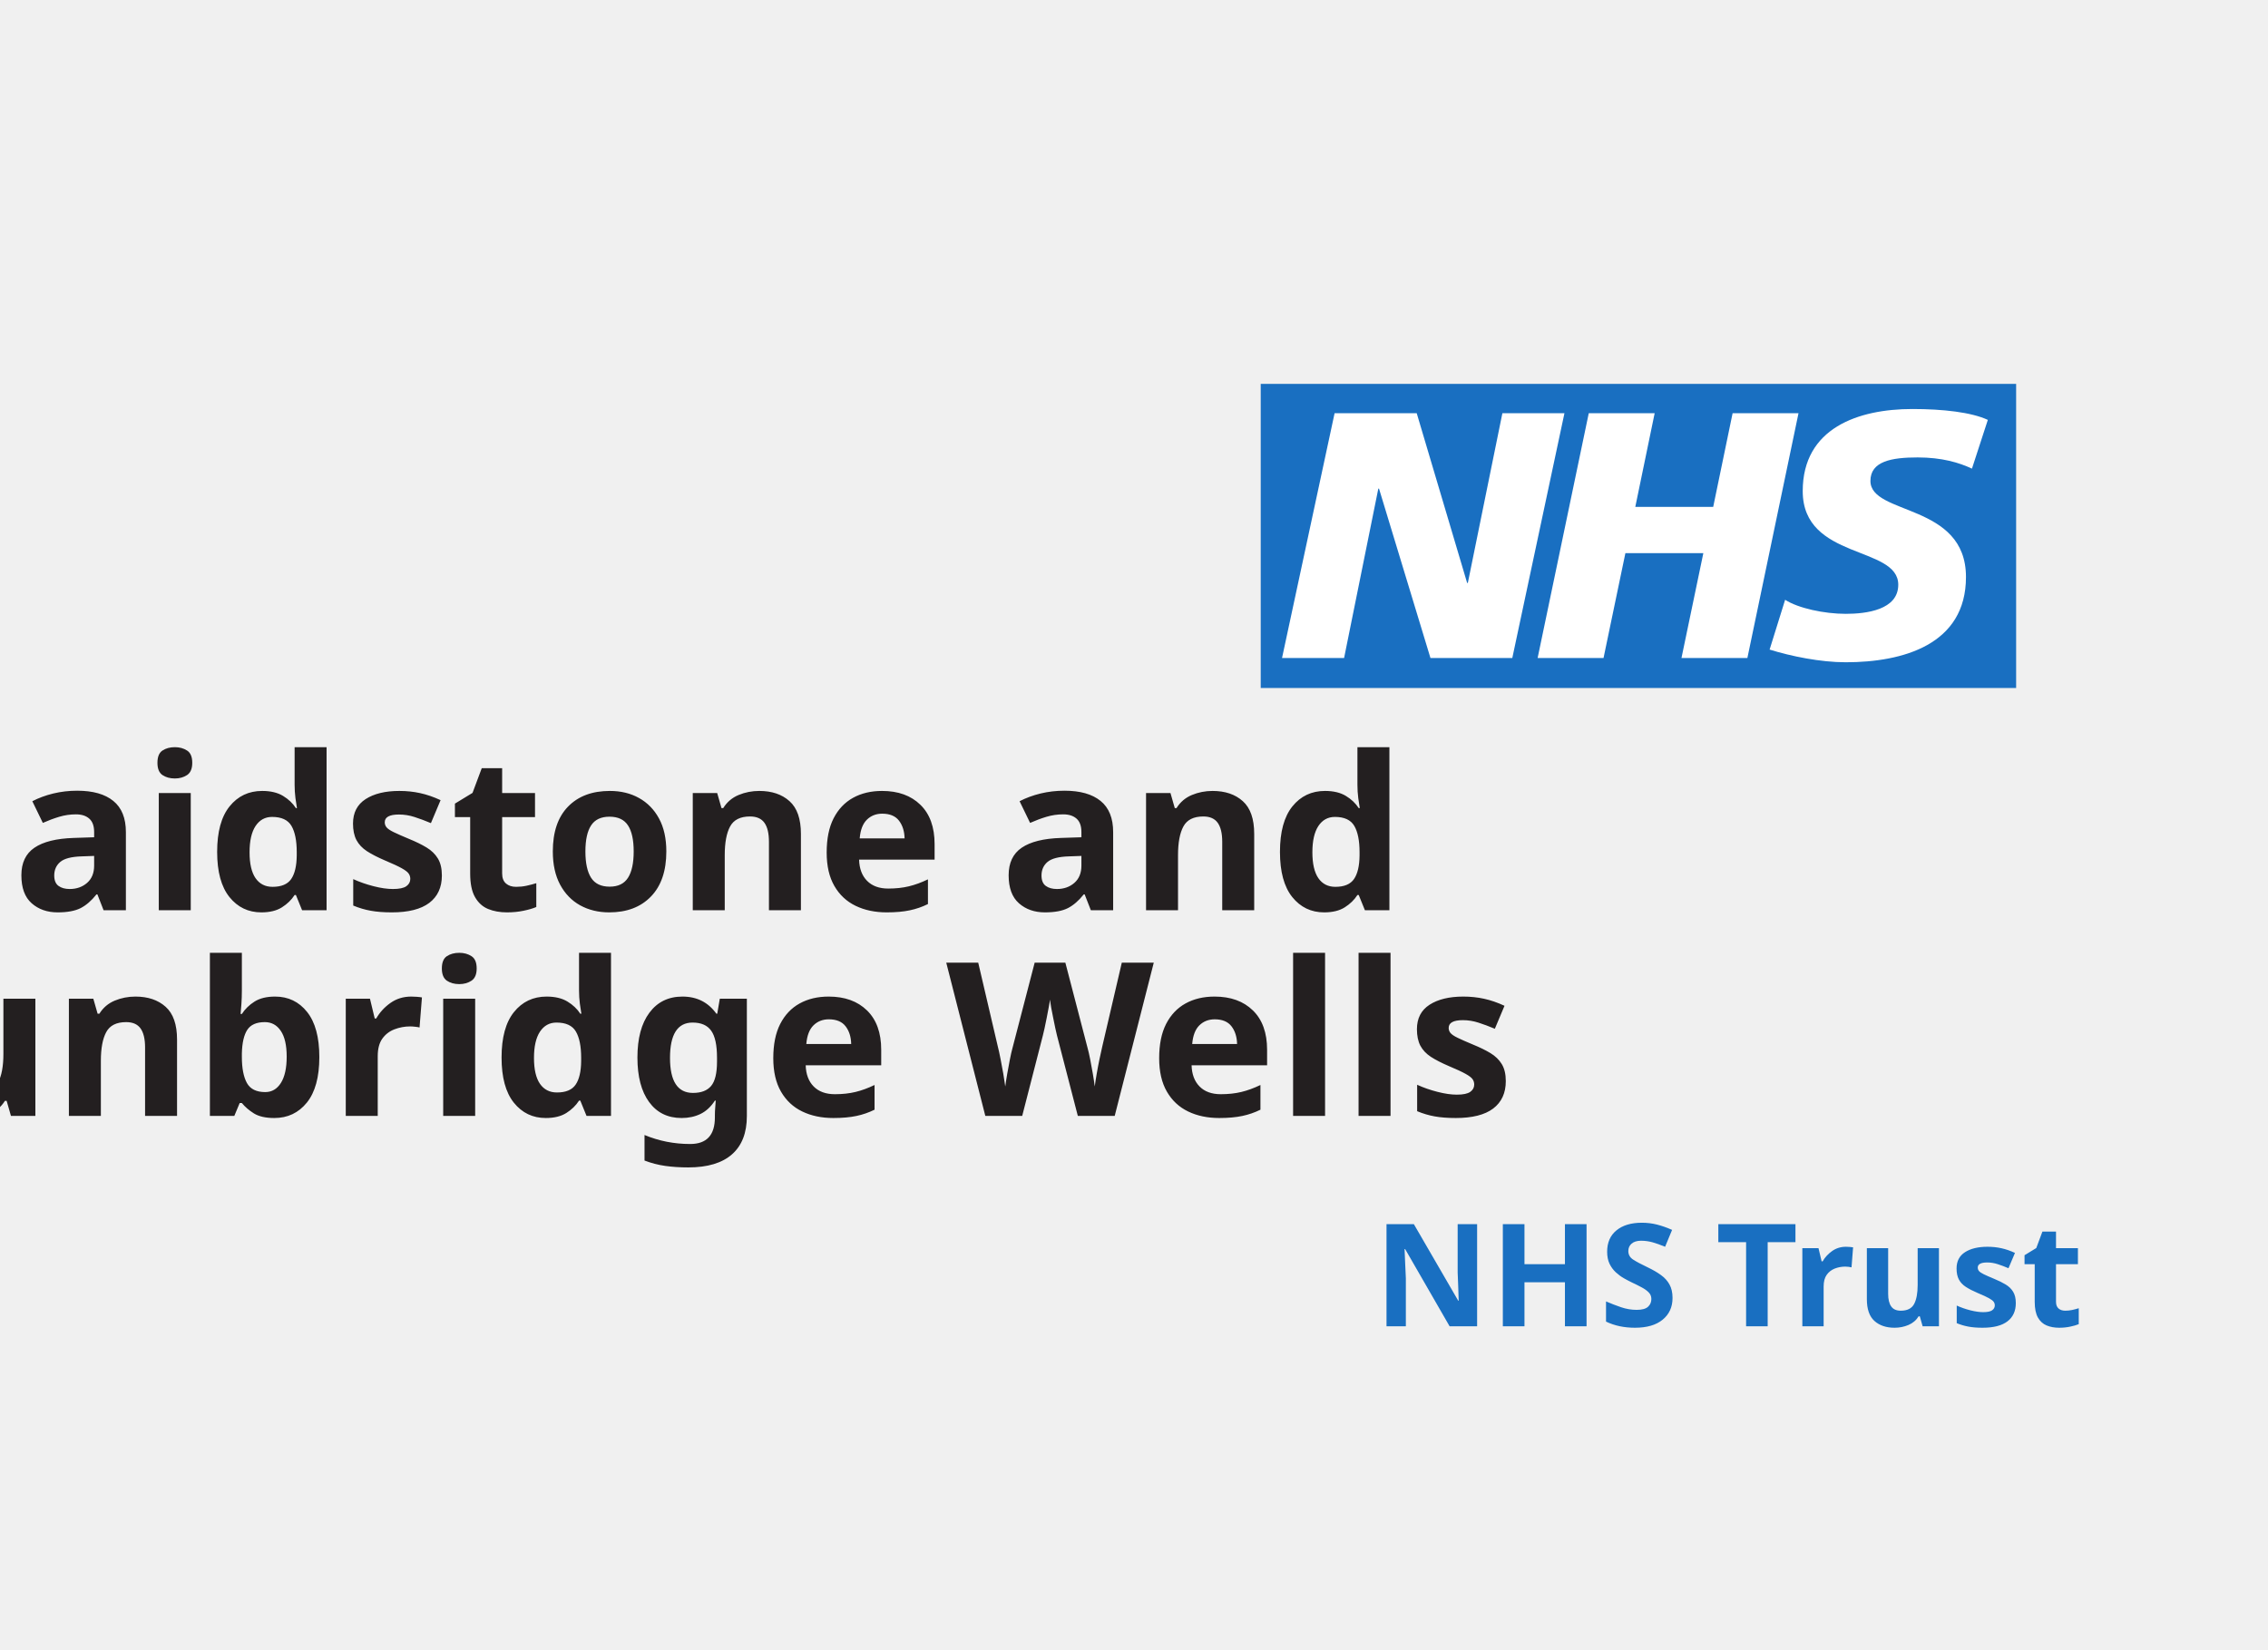
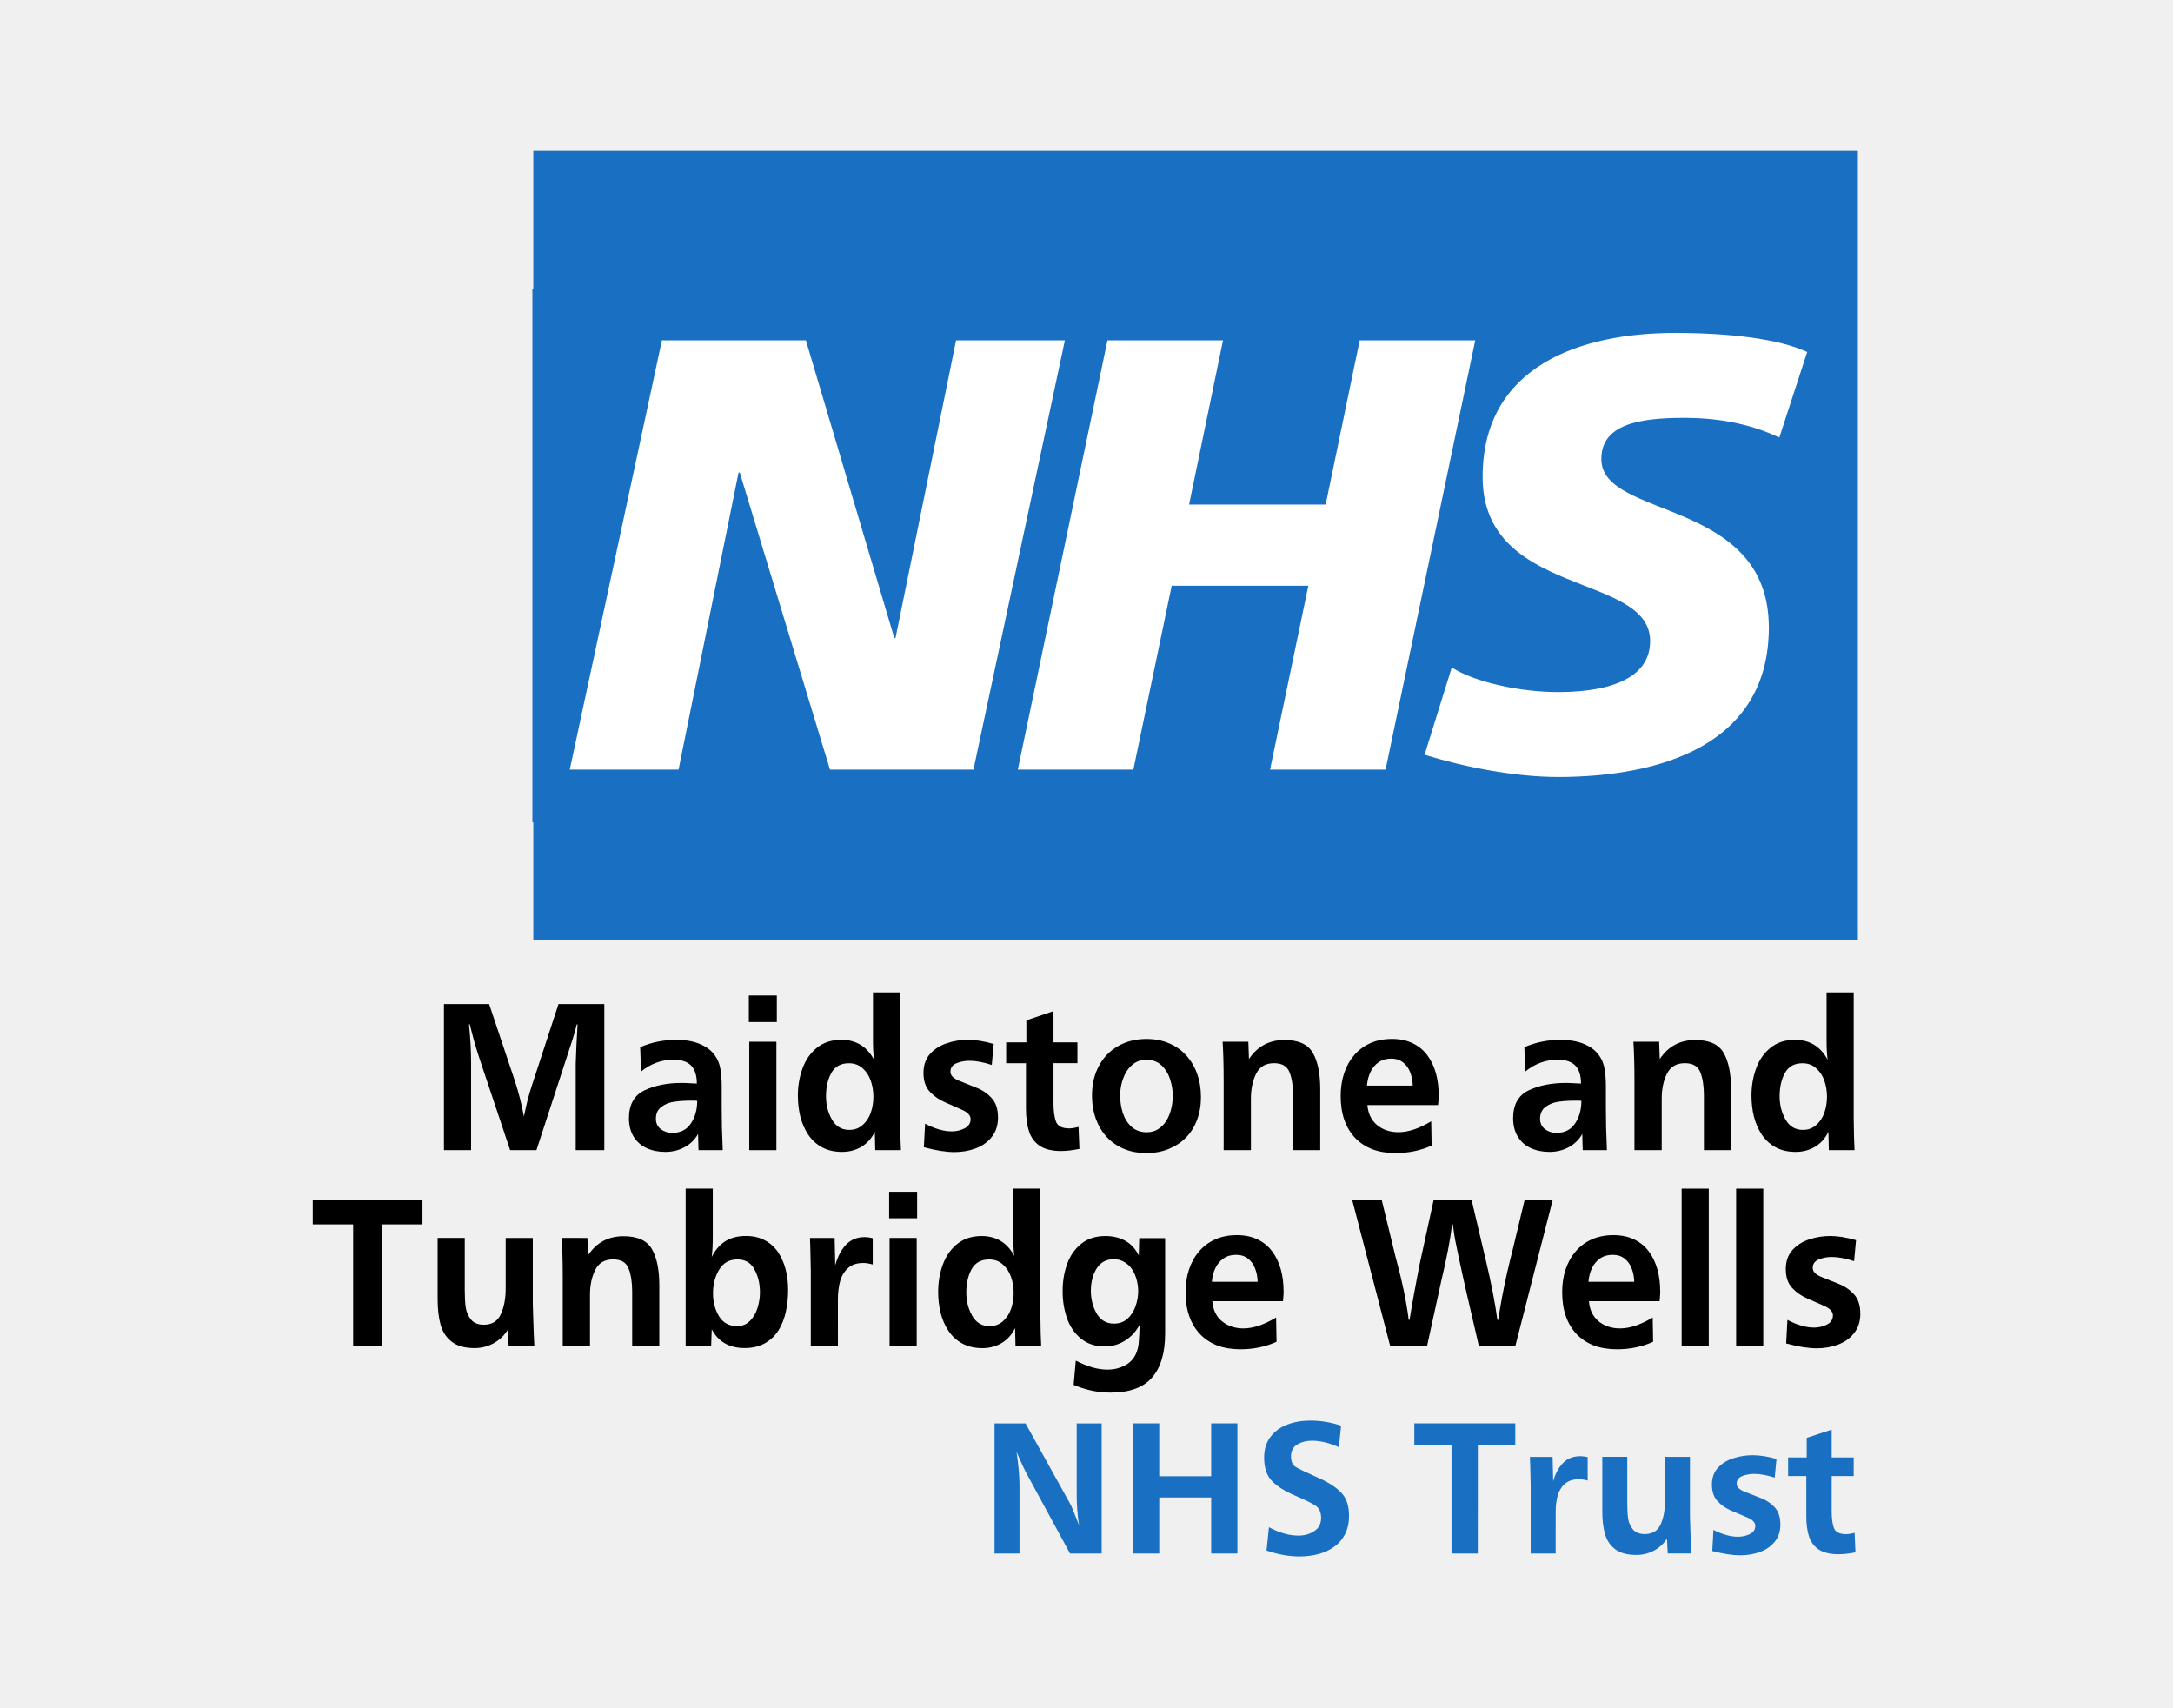
- <svg xmlns="http://www.w3.org/2000/svg" viewBox="0 0 845.388 615.012" height="615.012" width="845.388" xml:space="preserve" id="svg2" version="1.1">
-   <defs id="defs6" />
-   <g transform="matrix(1.333333,0,0,-1.333333,-321.0126,721.6229)" id="g10">
-     <g transform="scale(0.1)" id="g12">
-       <path id="path14" style="fill:#ffffff;fill-opacity:1;fill-rule:nonzero;stroke:none" d="m 5956.56,3523.02 h 2032.78 v 786.91 H 5956.56 v -786.91" />
-       <path id="path16" style="fill:#196fc1;fill-opacity:1;fill-rule:nonzero;stroke:none" d="M 8043.88,4338.94 H 5932.07 v -850.39 h 2111.81 z m -1262.73,-82.05 -145.79,-684.48 h -228.78 l -143.83,473.63 h -1.93 l -95.69,-473.63 h -173.5 l 146.95,684.48 h 229.56 l 140.99,-474.64 h 1.94 l 96.59,474.64 z m 654.34,0 -142.93,-684.48 h -184.23 l 61.1,293.16 h -217.9 l -61.11,-293.16 h -184.24 l 142.95,684.48 h 184.23 l -54.12,-261.86 h 217.79 l 54.23,261.86 z m 529.29,-18.67 -44.41,-136.29 c -35.47,16.63 -83.78,31.31 -151.74,31.31 -72.89,0 -132.07,-10.68 -132.07,-65.69 0,-97 267.1,-60.8 267.1,-268.7 0,-189.21 -176.47,-238.3 -336.11,-238.3 -70.94,0 -152.78,16.77 -212.84,35.43 l 43.37,139.24 c 36.38,-23.57 109.41,-39.29 169.47,-39.29 57.24,0 146.82,10.83 146.82,81.41 0,109.87 -267.09,68.66 -267.09,261.74 0,176.6 155.77,229.54 306.57,229.54 84.82,0 164.59,-8.89 210.93,-30.4" />
-       <g transform="scale(10)" id="g18">
-         <text y="-305.088" x="804.388" id="text24" style="font-variant:normal;font-weight:bold;font-size:60px;font-family:Frutiger;-inkscape-font-specification:Frutiger-Bold;writing-mode:lr-tb;fill:#231f20;fill-opacity:1;fill-rule:nonzero;stroke:none" transform="scale(1,-1)">
-           <tspan dy="18.37" style="text-align:end;text-anchor:end" y="-305.088" id="tspan20" x="821.058">Maidstone and </tspan>
-           <tspan style="text-align:end;text-anchor:end" y="-229.223" x="804.388" id="tspan22">Tunbridge Wells</tspan>
-         </text>
+ <svg xmlns="http://www.w3.org/2000/svg" id="svg1381" version="1.1" viewBox="0 0 70 55" height="55mm" width="70mm">
+   <defs id="defs1375" />
+   <g transform="translate(-46.1131,-92.1369)" id="layer1">
+     <g id="g1956" transform="translate(-18.28528,-59.65998)">
+       <g aria-label="Maidstone andTunbridge Wells" transform="scale(0.9842668,1.015985)" style="font-style:normal;font-variant:normal;font-weight:normal;font-stretch:normal;font-size:6.945px;line-height:1.25;font-family:Frutiger;-inkscape-font-specification:Frutiger;letter-spacing:0px;word-spacing:0px;fill:#000000;fill-opacity:1;stroke:none;stroke-width:0.265" id="text1231">
+         <path d="m 85.206,185.876 h -0.936 v -2.736 q 0.02,-0.624 0.061,-1.251 h -0.027 q -0.068,0.275 -0.139,0.481 l -1.18,3.506 h -0.861 l -1,-2.896 q -0.186,-0.543 -0.319,-1.092 h -0.027 q 0.068,0.671 0.068,1.217 v 2.77 h -0.888 v -4.632 h 1.478 l 0.841,2.431 q 0.197,0.587 0.298,1.139 0.061,-0.292 0.115,-0.505 0.058,-0.217 0.129,-0.434 l 0.888,-2.631 h 1.499 z" style="font-style:normal;font-variant:normal;font-weight:bold;font-stretch:normal;font-family:Frutiger;-inkscape-font-specification:'Frutiger Bold';text-align:end;text-anchor:end;stroke-width:0.265" id="path3509" />
+         <path d="m 89.082,185.876 h -0.793 l -0.014,-0.515 q -0.159,0.275 -0.448,0.424 -0.285,0.146 -0.621,0.146 -0.342,0 -0.614,-0.119 -0.268,-0.119 -0.424,-0.359 -0.156,-0.244 -0.156,-0.59 0,-0.644 0.505,-0.882 0.505,-0.237 1.231,-0.237 0.105,0 0.136,0.003 0.031,0 0.136,0.007 0.105,0.003 0.214,0.01 0,-0.383 -0.186,-0.57 -0.186,-0.186 -0.576,-0.186 -0.59,0 -1.065,0.376 l -0.027,-0.773 q 0.553,-0.234 1.197,-0.234 0.241,0 0.478,0.048 0.237,0.048 0.437,0.159 0.203,0.109 0.336,0.292 0.136,0.183 0.176,0.42 0.044,0.234 0.044,0.559 0,0.336 0,0.675 0.003,0.339 0.007,0.621 0.007,0.278 0.027,0.726 z m -0.834,-1.563 q -0.034,-0.007 -0.105,-0.007 h -0.109 q -0.292,0 -0.536,0.034 -0.241,0.03 -0.424,0.163 -0.18,0.129 -0.18,0.38 0,0.203 0.159,0.326 0.163,0.119 0.376,0.119 0.404,0 0.61,-0.298 0.207,-0.298 0.207,-0.715 z" style="font-style:normal;font-variant:normal;font-weight:bold;font-stretch:normal;font-family:Frutiger;-inkscape-font-specification:'Frutiger Bold';text-align:end;text-anchor:end;stroke-width:0.265" id="path3511" />
+         <path d="M 90.838,185.876 H 89.95 v -3.438 h 0.888 z m 0.014,-4.062 h -0.916 v -0.841 h 0.916 z" style="font-style:normal;font-variant:normal;font-weight:bold;font-stretch:normal;font-family:Frutiger;-inkscape-font-specification:'Frutiger Bold';text-align:end;text-anchor:end;stroke-width:0.265" id="path3513" />
+         <path d="m 94.914,185.876 h -0.841 l -0.014,-0.583 q -0.153,0.309 -0.437,0.475 -0.281,0.163 -0.637,0.163 -0.373,0 -0.654,-0.146 -0.278,-0.149 -0.451,-0.4 -0.173,-0.251 -0.258,-0.57 -0.081,-0.319 -0.081,-0.668 0,-0.461 0.153,-0.865 0.153,-0.407 0.471,-0.654 0.322,-0.251 0.8,-0.251 0.359,0 0.627,0.159 0.268,0.159 0.441,0.471 -0.034,-0.251 -0.034,-0.61 v -1.523 h 0.888 v 4.001 q 0.007,0.332 0.01,0.583 0.007,0.251 0.017,0.417 z m -0.902,-1.695 q 0,-0.268 -0.085,-0.505 -0.085,-0.241 -0.268,-0.397 -0.18,-0.159 -0.448,-0.159 -0.4,0 -0.576,0.309 -0.173,0.305 -0.173,0.739 0,0.407 0.193,0.736 0.193,0.329 0.57,0.329 0.254,0 0.434,-0.153 0.183,-0.156 0.268,-0.393 0.085,-0.241 0.085,-0.505 z" style="font-style:normal;font-variant:normal;font-weight:bold;font-stretch:normal;font-family:Frutiger;-inkscape-font-specification:'Frutiger Bold';text-align:end;text-anchor:end;stroke-width:0.265" id="path3515" />
+         <path d="m 95.664,185.785 0.041,-0.749 q 0.475,0.244 0.875,0.244 0.22,0 0.417,-0.095 0.197,-0.095 0.197,-0.295 0,-0.173 -0.281,-0.295 -0.281,-0.122 -0.566,-0.241 -0.281,-0.119 -0.488,-0.332 -0.207,-0.214 -0.207,-0.597 0,-0.366 0.214,-0.6 0.217,-0.234 0.549,-0.339 0.332,-0.109 0.688,-0.109 0.376,0 0.848,0.132 l -0.064,0.665 q -0.414,-0.132 -0.729,-0.132 -0.231,0 -0.427,0.078 -0.197,0.078 -0.197,0.271 0,0.166 0.268,0.278 0.271,0.109 0.566,0.22 0.298,0.109 0.509,0.329 0.214,0.217 0.214,0.624 0,0.37 -0.207,0.617 -0.203,0.248 -0.529,0.363 -0.326,0.115 -0.688,0.115 -0.414,0 -1,-0.153 z" style="font-style:normal;font-variant:normal;font-weight:bold;font-stretch:normal;font-family:Frutiger;-inkscape-font-specification:'Frutiger Bold';text-align:end;text-anchor:end;stroke-width:0.265" id="path3517" />
+         <path d="m 100.726,185.14 0.03,0.695 q -0.339,0.068 -0.6,0.068 -0.437,0 -0.692,-0.159 -0.254,-0.163 -0.356,-0.458 -0.102,-0.298 -0.102,-0.729 v -1.438 h -0.648 v -0.661 h 0.661 v -0.699 l 0.888,-0.292 v 0.99 h 0.783 v 0.661 h -0.783 v 1.251 q 0,0.4 0.085,0.61 0.088,0.207 0.427,0.207 0.125,0 0.305,-0.048 z" style="font-style:normal;font-variant:normal;font-weight:bold;font-stretch:normal;font-family:Frutiger;-inkscape-font-specification:'Frutiger Bold';text-align:end;text-anchor:end;stroke-width:0.265" id="path3519" />
+         <path d="m 104.734,184.188 q 0,0.397 -0.129,0.729 -0.129,0.329 -0.366,0.563 -0.234,0.231 -0.563,0.359 -0.329,0.129 -0.732,0.129 -0.532,0 -0.936,-0.231 -0.404,-0.231 -0.624,-0.651 -0.217,-0.42 -0.217,-0.946 0,-0.526 0.224,-0.932 0.224,-0.407 0.627,-0.631 0.407,-0.227 0.932,-0.227 0.407,0 0.736,0.136 0.332,0.136 0.566,0.387 0.234,0.248 0.356,0.583 0.125,0.336 0.125,0.732 z m -0.922,-0.02 q 0,-0.278 -0.092,-0.546 -0.088,-0.268 -0.285,-0.441 -0.197,-0.173 -0.485,-0.173 -0.275,0 -0.475,0.17 -0.197,0.17 -0.292,0.434 -0.095,0.261 -0.095,0.529 0,0.288 0.088,0.556 0.091,0.268 0.288,0.441 0.197,0.17 0.498,0.17 0.214,0 0.376,-0.102 0.163,-0.105 0.264,-0.264 0.102,-0.163 0.153,-0.363 0.054,-0.203 0.054,-0.41 z" style="font-style:normal;font-variant:normal;font-weight:bold;font-stretch:normal;font-family:Frutiger;-inkscape-font-specification:'Frutiger Bold';text-align:end;text-anchor:end;stroke-width:0.265" id="path3521" />
+         <path d="m 106.284,182.438 0.02,0.549 q 0.414,-0.604 1.16,-0.604 0.692,0 0.932,0.41 0.241,0.407 0.241,1.146 v 1.936 h -0.888 v -1.729 q 0,-0.458 -0.119,-0.743 -0.115,-0.285 -0.505,-0.285 -0.417,0 -0.587,0.336 -0.17,0.332 -0.17,0.79 v 1.631 h -0.892 v -2.187 q 0,-0.729 -0.034,-1.251 z" style="font-style:normal;font-variant:normal;font-weight:bold;font-stretch:normal;font-family:Frutiger;-inkscape-font-specification:'Frutiger Bold';text-align:end;text-anchor:end;stroke-width:0.265" id="path3523" />
+         <path d="m 112.269,184.961 0.014,0.77 q -0.546,0.237 -1.18,0.237 -0.424,0 -0.756,-0.119 -0.329,-0.122 -0.563,-0.356 -0.234,-0.237 -0.356,-0.57 -0.122,-0.336 -0.122,-0.763 0,-0.393 0.112,-0.722 0.115,-0.332 0.329,-0.573 0.214,-0.244 0.526,-0.38 0.315,-0.136 0.712,-0.136 0.387,0 0.682,0.139 0.295,0.139 0.478,0.383 0.186,0.244 0.278,0.566 0.091,0.319 0.091,0.702 0,0.068 -0.003,0.102 -0.003,0.034 -0.007,0.085 -0.003,0.051 -0.01,0.119 h -2.313 q 0.034,0.407 0.315,0.634 0.285,0.227 0.705,0.227 0.475,0 1.068,-0.346 z m -0.604,-1.133 q -0.007,-0.231 -0.085,-0.424 -0.075,-0.193 -0.234,-0.312 -0.156,-0.119 -0.39,-0.119 -0.241,0 -0.414,0.119 -0.17,0.115 -0.264,0.309 -0.091,0.193 -0.112,0.427 z" style="font-style:normal;font-variant:normal;font-weight:bold;font-stretch:normal;font-family:Frutiger;-inkscape-font-specification:'Frutiger Bold';text-align:end;text-anchor:end;stroke-width:0.265" id="path3525" />
+         <path d="m 118.02,185.876 h -0.793 l -0.014,-0.515 q -0.159,0.275 -0.448,0.424 -0.285,0.146 -0.621,0.146 -0.342,0 -0.614,-0.119 -0.268,-0.119 -0.424,-0.359 -0.156,-0.244 -0.156,-0.59 0,-0.644 0.505,-0.882 0.505,-0.237 1.231,-0.237 0.105,0 0.136,0.003 0.03,0 0.136,0.007 0.105,0.003 0.214,0.01 0,-0.383 -0.186,-0.57 -0.186,-0.186 -0.576,-0.186 -0.59,0 -1.065,0.376 l -0.027,-0.773 q 0.553,-0.234 1.197,-0.234 0.241,0 0.478,0.048 0.237,0.048 0.437,0.159 0.203,0.109 0.336,0.292 0.136,0.183 0.176,0.42 0.044,0.234 0.044,0.559 0,0.336 0,0.675 0.003,0.339 0.007,0.621 0.007,0.278 0.027,0.726 z m -0.834,-1.563 q -0.034,-0.007 -0.105,-0.007 h -0.109 q -0.292,0 -0.536,0.034 -0.241,0.03 -0.424,0.163 -0.18,0.129 -0.18,0.38 0,0.203 0.159,0.326 0.163,0.119 0.376,0.119 0.404,0 0.61,-0.298 0.207,-0.298 0.207,-0.715 z" style="font-style:normal;font-variant:normal;font-weight:bold;font-stretch:normal;font-family:Frutiger;-inkscape-font-specification:'Frutiger Bold';text-align:end;text-anchor:end;stroke-width:0.265" id="path3527" />
+         <path d="m 119.729,182.438 0.02,0.549 q 0.414,-0.604 1.16,-0.604 0.692,0 0.932,0.41 0.241,0.407 0.241,1.146 v 1.936 h -0.888 v -1.729 q 0,-0.458 -0.119,-0.743 -0.115,-0.285 -0.505,-0.285 -0.417,0 -0.587,0.336 -0.17,0.332 -0.17,0.79 v 1.631 h -0.892 v -2.187 q 0,-0.729 -0.034,-1.251 z" style="font-style:normal;font-variant:normal;font-weight:bold;font-stretch:normal;font-family:Frutiger;-inkscape-font-specification:'Frutiger Bold';text-align:end;text-anchor:end;stroke-width:0.265" id="path3529" />
+         <path d="m 126.124,185.876 h -0.841 l -0.014,-0.583 q -0.153,0.309 -0.437,0.475 -0.281,0.163 -0.637,0.163 -0.373,0 -0.654,-0.146 -0.278,-0.149 -0.451,-0.4 -0.173,-0.251 -0.258,-0.57 -0.081,-0.319 -0.081,-0.668 0,-0.461 0.153,-0.865 0.153,-0.407 0.471,-0.654 0.322,-0.251 0.8,-0.251 0.359,0 0.627,0.159 0.268,0.159 0.441,0.471 -0.034,-0.251 -0.034,-0.61 v -1.523 h 0.888 v 4.001 q 0.007,0.332 0.01,0.583 0.007,0.251 0.017,0.417 z m -0.902,-1.695 q 0,-0.268 -0.085,-0.505 -0.085,-0.241 -0.268,-0.397 -0.18,-0.159 -0.448,-0.159 -0.4,0 -0.576,0.309 -0.173,0.305 -0.173,0.739 0,0.407 0.193,0.736 0.193,0.329 0.57,0.329 0.254,0 0.434,-0.153 0.183,-0.156 0.268,-0.393 0.085,-0.241 0.085,-0.505 z" style="font-style:normal;font-variant:normal;font-weight:bold;font-stretch:normal;font-family:Frutiger;-inkscape-font-specification:'Frutiger Bold';text-align:end;text-anchor:end;stroke-width:0.265" id="path3531" />
+         <path d="m 77.922,192.098 h -0.936 v -3.869 h -1.322 v -0.763 h 3.591 v 0.763 h -1.333 z" style="font-style:normal;font-variant:normal;font-weight:bold;font-stretch:normal;font-family:Frutiger;-inkscape-font-specification:'Frutiger Bold';text-align:end;text-anchor:end;stroke-width:0.265" id="path3533" />
+         <path d="m 82.866,188.66 v 2.099 q 0.007,0.146 0.014,0.451 0.01,0.305 0.017,0.488 0.007,0.183 0.02,0.4 h -0.841 l -0.027,-0.529 q -0.119,0.186 -0.288,0.315 -0.166,0.129 -0.376,0.2 -0.21,0.068 -0.42,0.068 -0.478,0 -0.746,-0.197 -0.268,-0.197 -0.37,-0.539 -0.098,-0.342 -0.098,-0.817 v -1.94 h 0.888 v 1.655 q 0,0.322 0.031,0.546 0.034,0.22 0.173,0.387 0.139,0.163 0.42,0.163 0.404,0 0.559,-0.339 0.156,-0.342 0.156,-0.8 v -1.611 z" style="font-style:normal;font-variant:normal;font-weight:bold;font-stretch:normal;font-family:Frutiger;-inkscape-font-specification:'Frutiger Bold';text-align:end;text-anchor:end;stroke-width:0.265" id="path3535" />
+         <path d="m 84.653,188.66 0.02,0.549 q 0.414,-0.604 1.16,-0.604 0.692,0 0.932,0.41 0.241,0.407 0.241,1.146 v 1.936 H 86.118 v -1.729 q 0,-0.458 -0.119,-0.743 -0.115,-0.285 -0.505,-0.285 -0.417,0 -0.587,0.336 -0.17,0.332 -0.17,0.79 v 1.631 h -0.892 v -2.187 q 0,-0.729 -0.034,-1.251 z" style="font-style:normal;font-variant:normal;font-weight:bold;font-stretch:normal;font-family:Frutiger;-inkscape-font-specification:'Frutiger Bold';text-align:end;text-anchor:end;stroke-width:0.265" id="path3537" />
+         <path d="m 88.702,192.098 h -0.834 v -5.002 h 0.888 v 1.529 q 0,0.37 -0.034,0.637 0.176,-0.339 0.451,-0.502 0.275,-0.163 0.668,-0.163 0.359,0 0.621,0.139 0.264,0.136 0.431,0.376 0.166,0.241 0.248,0.546 0.081,0.302 0.081,0.648 0,0.366 -0.075,0.695 -0.075,0.326 -0.237,0.583 -0.163,0.254 -0.441,0.41 -0.278,0.156 -0.665,0.156 -0.763,0 -1.082,-0.597 z m 1.597,-1.716 q 0,-0.414 -0.18,-0.726 -0.176,-0.315 -0.556,-0.315 -0.4,0 -0.6,0.326 -0.2,0.326 -0.2,0.743 0,0.417 0.197,0.732 0.197,0.312 0.59,0.312 0.258,0 0.424,-0.166 0.17,-0.166 0.248,-0.414 0.078,-0.251 0.078,-0.492 z" style="font-style:normal;font-variant:normal;font-weight:bold;font-stretch:normal;font-family:Frutiger;-inkscape-font-specification:'Frutiger Bold';text-align:end;text-anchor:end;stroke-width:0.265" id="path3539" />
+         <path d="m 92.852,192.098 h -0.888 v -2.404 q -0.017,-0.858 -0.027,-1.034 h 0.807 l 0.02,0.868 q 0.115,-0.407 0.349,-0.651 0.237,-0.244 0.617,-0.244 0.115,0 0.261,0.034 v 0.834 q -0.176,-0.048 -0.312,-0.048 -0.315,0 -0.502,0.166 -0.186,0.166 -0.258,0.427 -0.068,0.258 -0.068,0.566 v 0.068 z" style="font-style:normal;font-variant:normal;font-weight:bold;font-stretch:normal;font-family:Frutiger;-inkscape-font-specification:'Frutiger Bold';text-align:end;text-anchor:end;stroke-width:0.265" id="path3541" />
+         <path d="m 95.43,192.098 h -0.888 v -3.438 h 0.888 z m 0.014,-4.062 h -0.916 v -0.841 h 0.916 z" style="font-style:normal;font-variant:normal;font-weight:bold;font-stretch:normal;font-family:Frutiger;-inkscape-font-specification:'Frutiger Bold';text-align:end;text-anchor:end;stroke-width:0.265" id="path3543" />
+         <path d="m 99.505,192.098 h -0.841 l -0.014,-0.583 q -0.153,0.309 -0.437,0.475 -0.281,0.163 -0.637,0.163 -0.373,0 -0.654,-0.146 -0.278,-0.149 -0.451,-0.4 -0.173,-0.251 -0.258,-0.57 -0.081,-0.319 -0.081,-0.668 0,-0.461 0.153,-0.865 0.153,-0.407 0.471,-0.654 0.322,-0.251 0.8,-0.251 0.359,0 0.627,0.159 0.268,0.159 0.441,0.471 -0.034,-0.251 -0.034,-0.61 v -1.523 h 0.888 v 4.001 q 0.007,0.332 0.01,0.583 0.007,0.251 0.017,0.417 z m -0.902,-1.695 q 0,-0.268 -0.085,-0.505 -0.085,-0.241 -0.268,-0.397 -0.18,-0.159 -0.448,-0.159 -0.4,0 -0.576,0.309 -0.173,0.305 -0.173,0.739 0,0.407 0.193,0.736 0.193,0.329 0.57,0.329 0.254,0 0.434,-0.153 0.183,-0.156 0.268,-0.393 0.085,-0.241 0.085,-0.505 z" style="font-style:normal;font-variant:normal;font-weight:bold;font-stretch:normal;font-family:Frutiger;-inkscape-font-specification:'Frutiger Bold';text-align:end;text-anchor:end;stroke-width:0.265" id="path3545" />
+         <path d="m 102.713,188.666 h 0.848 v 3.015 q 0,0.932 -0.431,1.407 -0.427,0.475 -1.36,0.475 -0.604,0 -1.204,-0.244 l 0.071,-0.77 q 0.275,0.136 0.529,0.21 0.258,0.075 0.519,0.075 0.292,0 0.546,-0.125 0.254,-0.125 0.37,-0.366 0.078,-0.163 0.095,-0.359 0.02,-0.197 0.03,-0.573 -0.17,0.315 -0.475,0.502 -0.305,0.186 -0.665,0.186 -0.465,0 -0.78,-0.248 -0.312,-0.248 -0.458,-0.648 -0.142,-0.4 -0.142,-0.855 0,-0.465 0.146,-0.861 0.149,-0.4 0.465,-0.644 0.315,-0.244 0.79,-0.244 0.373,0 0.654,0.153 0.281,0.153 0.437,0.465 z m -0.034,1.675 q 0,-0.173 -0.051,-0.359 -0.051,-0.186 -0.149,-0.326 -0.095,-0.142 -0.251,-0.231 -0.156,-0.091 -0.342,-0.091 -0.38,0 -0.57,0.298 -0.186,0.298 -0.186,0.702 0,0.4 0.19,0.722 0.193,0.319 0.566,0.319 0.264,0 0.441,-0.153 0.176,-0.153 0.264,-0.393 0.088,-0.241 0.088,-0.488 z" style="font-style:normal;font-variant:normal;font-weight:bold;font-stretch:normal;font-family:Frutiger;-inkscape-font-specification:'Frutiger Bold';text-align:end;text-anchor:end;stroke-width:0.265" id="path3547" />
+         <path d="m 107.193,191.182 0.014,0.77 q -0.546,0.237 -1.18,0.237 -0.424,0 -0.756,-0.119 -0.329,-0.122 -0.563,-0.356 -0.234,-0.237 -0.356,-0.57 -0.122,-0.336 -0.122,-0.763 0,-0.393 0.112,-0.722 0.115,-0.332 0.329,-0.573 0.214,-0.244 0.526,-0.38 0.315,-0.136 0.712,-0.136 0.387,0 0.682,0.139 0.295,0.139 0.478,0.383 0.186,0.244 0.278,0.566 0.091,0.319 0.091,0.702 0,0.068 -0.003,0.102 -0.003,0.034 -0.007,0.085 -0.003,0.051 -0.01,0.119 h -2.313 q 0.034,0.407 0.315,0.634 0.285,0.227 0.705,0.227 0.475,0 1.068,-0.346 z m -0.604,-1.133 q -0.007,-0.231 -0.085,-0.424 -0.075,-0.193 -0.234,-0.312 -0.156,-0.119 -0.39,-0.119 -0.241,0 -0.414,0.119 -0.17,0.115 -0.264,0.309 -0.092,0.193 -0.112,0.427 z" style="font-style:normal;font-variant:normal;font-weight:bold;font-stretch:normal;font-family:Frutiger;-inkscape-font-specification:'Frutiger Bold';text-align:end;text-anchor:end;stroke-width:0.265" id="path3549" />
+         <path d="m 115.019,192.098 h -1.187 l -0.417,-1.743 q -0.037,-0.176 -0.112,-0.485 -0.071,-0.309 -0.142,-0.637 -0.071,-0.329 -0.109,-0.512 -0.034,-0.186 -0.075,-0.492 h -0.027 q -0.048,0.407 -0.139,0.851 -0.088,0.441 -0.193,0.858 l -0.488,2.16 h -1.2 l -1.244,-4.632 h 0.966 l 0.444,1.77 q 0.326,1.153 0.437,2.021 h 0.027 q 0.054,-0.329 0.142,-0.8 0.091,-0.475 0.173,-0.895 l 0.471,-2.096 h 1.248 l 0.461,1.896 q 0.271,1.105 0.38,1.895 h 0.027 q 0.048,-0.315 0.122,-0.702 0.075,-0.387 0.173,-0.81 0.102,-0.424 0.173,-0.688 l 0.393,-1.59 h 0.919 z" style="font-style:normal;font-variant:normal;font-weight:bold;font-stretch:normal;font-family:Frutiger;-inkscape-font-specification:'Frutiger Bold';text-align:end;text-anchor:end;stroke-width:0.265" id="path3551" />
+         <path d="m 119.518,191.182 0.014,0.77 q -0.546,0.237 -1.18,0.237 -0.424,0 -0.756,-0.119 -0.329,-0.122 -0.563,-0.356 -0.234,-0.237 -0.356,-0.57 -0.122,-0.336 -0.122,-0.763 0,-0.393 0.112,-0.722 0.115,-0.332 0.329,-0.573 0.214,-0.244 0.526,-0.38 0.315,-0.136 0.712,-0.136 0.387,0 0.682,0.139 0.295,0.139 0.478,0.383 0.186,0.244 0.278,0.566 0.092,0.319 0.092,0.702 0,0.068 -0.003,0.102 -0.003,0.034 -0.007,0.085 -0.003,0.051 -0.01,0.119 h -2.313 q 0.034,0.407 0.315,0.634 0.285,0.227 0.705,0.227 0.475,0 1.068,-0.346 z m -0.604,-1.133 q -0.007,-0.231 -0.085,-0.424 -0.075,-0.193 -0.234,-0.312 -0.156,-0.119 -0.39,-0.119 -0.241,0 -0.414,0.119 -0.17,0.115 -0.264,0.309 -0.091,0.193 -0.112,0.427 z" style="font-style:normal;font-variant:normal;font-weight:bold;font-stretch:normal;font-family:Frutiger;-inkscape-font-specification:'Frutiger Bold';text-align:end;text-anchor:end;stroke-width:0.265" id="path3553" />
+         <path d="m 121.353,192.098 h -0.888 v -5.002 h 0.888 z" style="font-style:normal;font-variant:normal;font-weight:bold;font-stretch:normal;font-family:Frutiger;-inkscape-font-specification:'Frutiger Bold';text-align:end;text-anchor:end;stroke-width:0.265" id="path3555" />
+         <path d="m 123.137,192.098 h -0.888 v -5.002 h 0.888 z" style="font-style:normal;font-variant:normal;font-weight:bold;font-stretch:normal;font-family:Frutiger;-inkscape-font-specification:'Frutiger Bold';text-align:end;text-anchor:end;stroke-width:0.265" id="path3557" />
+         <path d="m 123.886,192.006 0.041,-0.749 q 0.475,0.244 0.875,0.244 0.22,0 0.417,-0.095 0.197,-0.095 0.197,-0.295 0,-0.173 -0.281,-0.295 -0.281,-0.122 -0.566,-0.241 -0.281,-0.119 -0.488,-0.332 -0.207,-0.214 -0.207,-0.597 0,-0.366 0.214,-0.6 0.217,-0.234 0.549,-0.339 0.332,-0.109 0.688,-0.109 0.376,0 0.848,0.132 l -0.064,0.665 q -0.414,-0.132 -0.729,-0.132 -0.231,0 -0.427,0.078 -0.197,0.078 -0.197,0.271 0,0.166 0.268,0.278 0.271,0.109 0.566,0.22 0.298,0.109 0.509,0.329 0.214,0.217 0.214,0.624 0,0.37 -0.207,0.617 -0.203,0.248 -0.529,0.363 -0.326,0.115 -0.688,0.115 -0.414,0 -1,-0.153 z" style="font-style:normal;font-variant:normal;font-weight:bold;font-stretch:normal;font-family:Frutiger;-inkscape-font-specification:'Frutiger Bold';text-align:end;text-anchor:end;stroke-width:0.265" id="path3559" />
      </g>
-       <g transform="matrix(10,0,0,10,3160.396,1.6080446e-5)" id="g26">
-         <text id="text30" style="font-variant:normal;font-weight:bold;font-size:40px;font-family:Frutiger;-inkscape-font-specification:Frutiger-Bold;writing-mode:lr-tb;fill:#196fc1;fill-opacity:1;fill-rule:nonzero;stroke:none" transform="matrix(1,0,0,-1,308.739,170.396)">
-           <tspan y="0" x="0" id="tspan28">NHS Trust</tspan>
-         </text>
+       <g transform="translate(-6.505325e-7,120.7911)" id="g1259-6-5">
+         <path style="opacity:1;fill:#196fc1;fill-opacity:1;stroke:none;stroke-width:13.229;stroke-linecap:round;stroke-linejoin:round;stroke-miterlimit:2;stroke-dasharray:none;stroke-dashoffset:0;stroke-opacity:1;paint-order:normal" d="M 81.578,35.868 H 124.247 V 61.28 H 81.578 Z" id="rect1207-7-6" />
+         <path style="opacity:1;fill:#ffffff;fill-opacity:1;stroke:none;stroke-width:13.229;stroke-linecap:round;stroke-linejoin:round;stroke-miterlimit:2;stroke-dasharray:none;stroke-dashoffset:0;stroke-opacity:1;paint-order:normal" d="M 82.37,40.642 H 123.391 V 57.161 H 82.37 Z" id="rect1211-5-2" />
+         <path id="path16-3-9" style="fill:#196fc1;fill-opacity:1;fill-rule:nonzero;stroke:none;stroke-width:0.035" d="M 124.212,40.311 H 81.548 v 17.18 h 42.664 z m -25.51,1.658 -2.945,13.828 h -4.622 l -2.906,-9.569 h -0.039 l -1.933,9.569 h -3.505 l 2.969,-13.828 h 4.638 l 2.848,9.589 h 0.039 l 1.951,-9.589 z m 13.219,0 -2.888,13.828 h -3.722 l 1.234,-5.923 h -4.402 l -1.235,5.923 h -3.722 l 2.888,-13.828 h 3.722 l -1.093,5.29 h 4.4 l 1.096,-5.29 z m 10.693,0.377 -0.897,2.753 c -0.717,-0.336 -1.693,-0.633 -3.066,-0.633 -1.473,0 -2.668,0.216 -2.668,1.327 0,1.96 5.396,1.228 5.396,5.428 0,3.823 -3.565,4.814 -6.79,4.814 -1.433,0 -3.087,-0.339 -4.3,-0.716 l 0.876,-2.813 c 0.735,0.476 2.21,0.794 3.424,0.794 1.156,0 2.966,-0.219 2.966,-1.645 0,-2.22 -5.396,-1.387 -5.396,-5.288 0,-3.568 3.147,-4.637 6.194,-4.637 1.714,0 3.325,0.18 4.261,0.614" />
+       </g>
+       <g aria-label="NHS Trust" transform="scale(1.000319,0.9996811)" style="font-style:normal;font-variant:normal;font-weight:normal;font-stretch:normal;font-size:6.287px;line-height:1.25;font-family:Frutiger;-inkscape-font-specification:Frutiger;letter-spacing:0px;word-spacing:0px;fill:#196fc1;fill-opacity:1;stroke:none;stroke-width:0.265" id="text1335-9-6">
+         <path d="m 99.855,201.904 h -1.019 l -1.375,-2.532 q -0.132,-0.239 -0.347,-0.743 0.095,0.654 0.095,1.081 v 2.195 h -0.804 v -4.193 h 0.998 l 1.409,2.539 q 0.074,0.135 0.095,0.193 0.025,0.058 0.089,0.221 0.064,0.163 0.132,0.328 -0.077,-0.439 -0.077,-1.025 v -2.256 h 0.804 z" style="font-style:normal;font-variant:normal;font-weight:bold;font-stretch:normal;font-family:Frutiger;-inkscape-font-specification:'Frutiger Bold';fill:#196fc1;fill-opacity:1;stroke-width:0.265" id="path3564" />
+         <path d="m 104.226,201.904 h -0.844 v -1.805 h -1.673 v 1.805 h -0.847 v -4.193 h 0.847 v 1.704 h 1.673 v -1.704 h 0.844 z" style="font-style:normal;font-variant:normal;font-weight:bold;font-stretch:normal;font-family:Frutiger;-inkscape-font-specification:'Frutiger Bold';fill:#196fc1;fill-opacity:1;stroke-width:0.265" id="path3566" />
+         <path d="m 105.165,201.809 0.077,-0.752 q 0.497,0.27 0.949,0.27 0.292,0 0.51,-0.144 0.221,-0.144 0.221,-0.424 0,-0.282 -0.187,-0.402 -0.184,-0.12 -0.672,-0.328 -0.488,-0.212 -0.734,-0.47 -0.242,-0.261 -0.242,-0.743 0,-0.402 0.203,-0.669 0.206,-0.27 0.54,-0.396 0.338,-0.129 0.734,-0.129 0.531,0 1.001,0.166 l -0.071,0.691 q -0.457,-0.209 -0.869,-0.209 -0.27,0 -0.473,0.123 -0.2,0.12 -0.2,0.381 0,0.249 0.15,0.341 0.15,0.092 0.681,0.328 0.534,0.233 0.786,0.5 0.252,0.264 0.252,0.743 0,0.341 -0.126,0.589 -0.126,0.249 -0.35,0.411 -0.221,0.16 -0.51,0.236 -0.285,0.077 -0.608,0.077 -0.51,0 -1.062,-0.19 z" style="font-style:normal;font-variant:normal;font-weight:bold;font-stretch:normal;font-family:Frutiger;-inkscape-font-specification:'Frutiger Bold';fill:#196fc1;fill-opacity:1;stroke-width:0.265" id="path3568" />
+         <path d="m 111.968,201.904 h -0.847 v -3.502 h -1.197 v -0.691 h 3.251 v 0.691 h -1.206 z" style="font-style:normal;font-variant:normal;font-weight:bold;font-stretch:normal;font-family:Frutiger;-inkscape-font-specification:'Frutiger Bold';fill:#196fc1;fill-opacity:1;stroke-width:0.265" id="path3570" />
+         <path d="m 114.475,201.904 h -0.804 v -2.176 q -0.015,-0.777 -0.025,-0.936 h 0.731 l 0.018,0.786 q 0.104,-0.368 0.316,-0.589 0.215,-0.221 0.559,-0.221 0.104,0 0.236,0.031 v 0.755 q -0.16,-0.043 -0.282,-0.043 -0.285,0 -0.454,0.15 -0.169,0.15 -0.233,0.387 -0.061,0.233 -0.061,0.513 v 0.061 z" style="font-style:normal;font-variant:normal;font-weight:bold;font-stretch:normal;font-family:Frutiger;-inkscape-font-specification:'Frutiger Bold';fill:#196fc1;fill-opacity:1;stroke-width:0.265" id="path3572" />
+         <path d="m 118.8,198.791 v 1.9 q 0.006,0.132 0.012,0.408 0.009,0.276 0.015,0.442 0.006,0.166 0.018,0.362 h -0.761 l -0.025,-0.479 q -0.107,0.169 -0.261,0.285 -0.15,0.117 -0.341,0.181 -0.19,0.061 -0.381,0.061 -0.433,0 -0.675,-0.178 -0.242,-0.178 -0.335,-0.488 -0.089,-0.31 -0.089,-0.74 v -1.756 h 0.804 v 1.498 q 0,0.292 0.028,0.494 0.031,0.2 0.157,0.35 0.126,0.147 0.381,0.147 0.365,0 0.506,-0.307 0.141,-0.31 0.141,-0.724 v -1.458 z" style="font-style:normal;font-variant:normal;font-weight:bold;font-stretch:normal;font-family:Frutiger;-inkscape-font-specification:'Frutiger Bold';fill:#196fc1;fill-opacity:1;stroke-width:0.265" id="path3574" />
+         <path d="m 119.519,201.821 0.037,-0.678 q 0.43,0.221 0.792,0.221 0.2,0 0.378,-0.086 0.178,-0.086 0.178,-0.267 0,-0.157 -0.255,-0.267 -0.255,-0.111 -0.513,-0.218 -0.255,-0.107 -0.442,-0.301 -0.187,-0.193 -0.187,-0.54 0,-0.332 0.193,-0.543 0.196,-0.212 0.497,-0.307 0.301,-0.098 0.623,-0.098 0.341,0 0.767,0.12 l -0.058,0.602 q -0.374,-0.12 -0.66,-0.12 -0.209,0 -0.387,0.071 -0.178,0.071 -0.178,0.246 0,0.15 0.242,0.252 0.246,0.098 0.513,0.2 0.27,0.098 0.46,0.298 0.193,0.196 0.193,0.565 0,0.335 -0.187,0.559 -0.184,0.224 -0.479,0.328 -0.295,0.104 -0.623,0.104 -0.374,0 -0.906,-0.138 z" style="font-style:normal;font-variant:normal;font-weight:bold;font-stretch:normal;font-family:Frutiger;-inkscape-font-specification:'Frutiger Bold';fill:#196fc1;fill-opacity:1;stroke-width:0.265" id="path3576" />
+         <path d="m 124.102,201.238 0.028,0.629 q -0.307,0.061 -0.543,0.061 -0.396,0 -0.626,-0.144 -0.23,-0.147 -0.322,-0.414 -0.092,-0.27 -0.092,-0.66 v -1.302 h -0.586 v -0.599 h 0.599 v -0.632 l 0.804,-0.264 v 0.896 h 0.709 v 0.599 h -0.709 v 1.133 q 0,0.362 0.077,0.553 0.08,0.187 0.387,0.187 0.114,0 0.276,-0.043 z" style="font-style:normal;font-variant:normal;font-weight:bold;font-stretch:normal;font-family:Frutiger;-inkscape-font-specification:'Frutiger Bold';fill:#196fc1;fill-opacity:1;stroke-width:0.265" id="path3578" />
      </g>
    </g>
  </g>
</svg>
